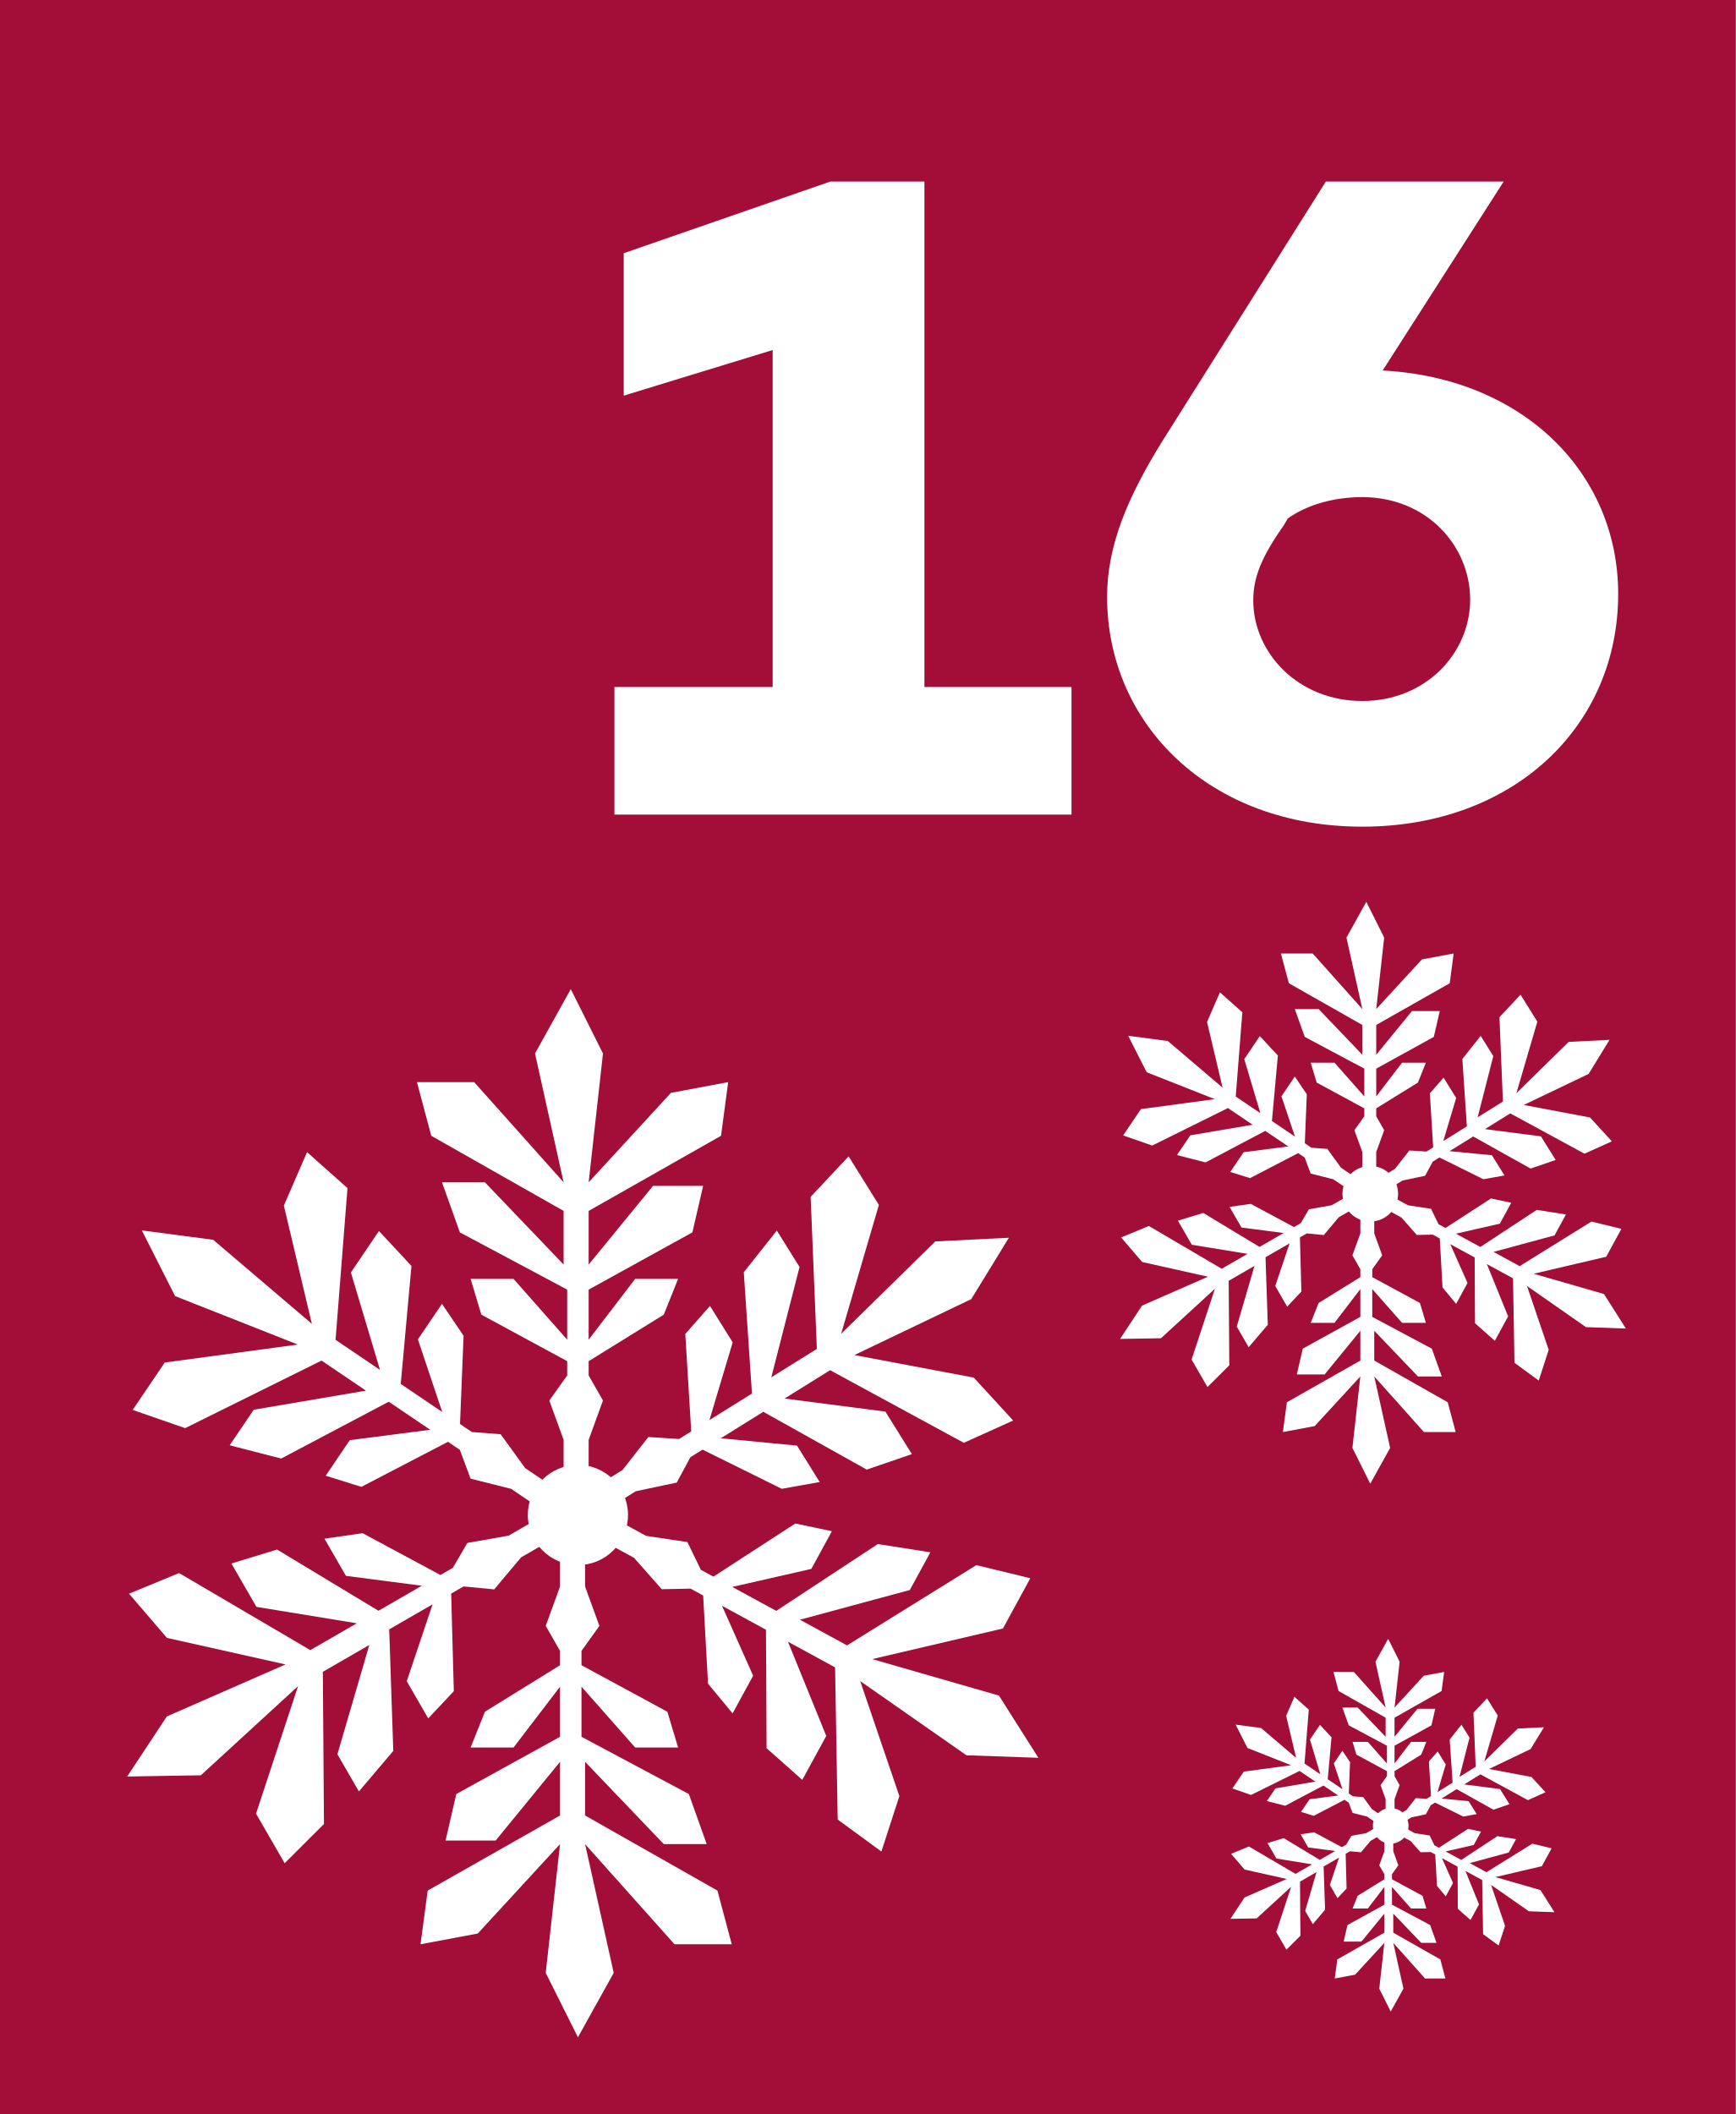
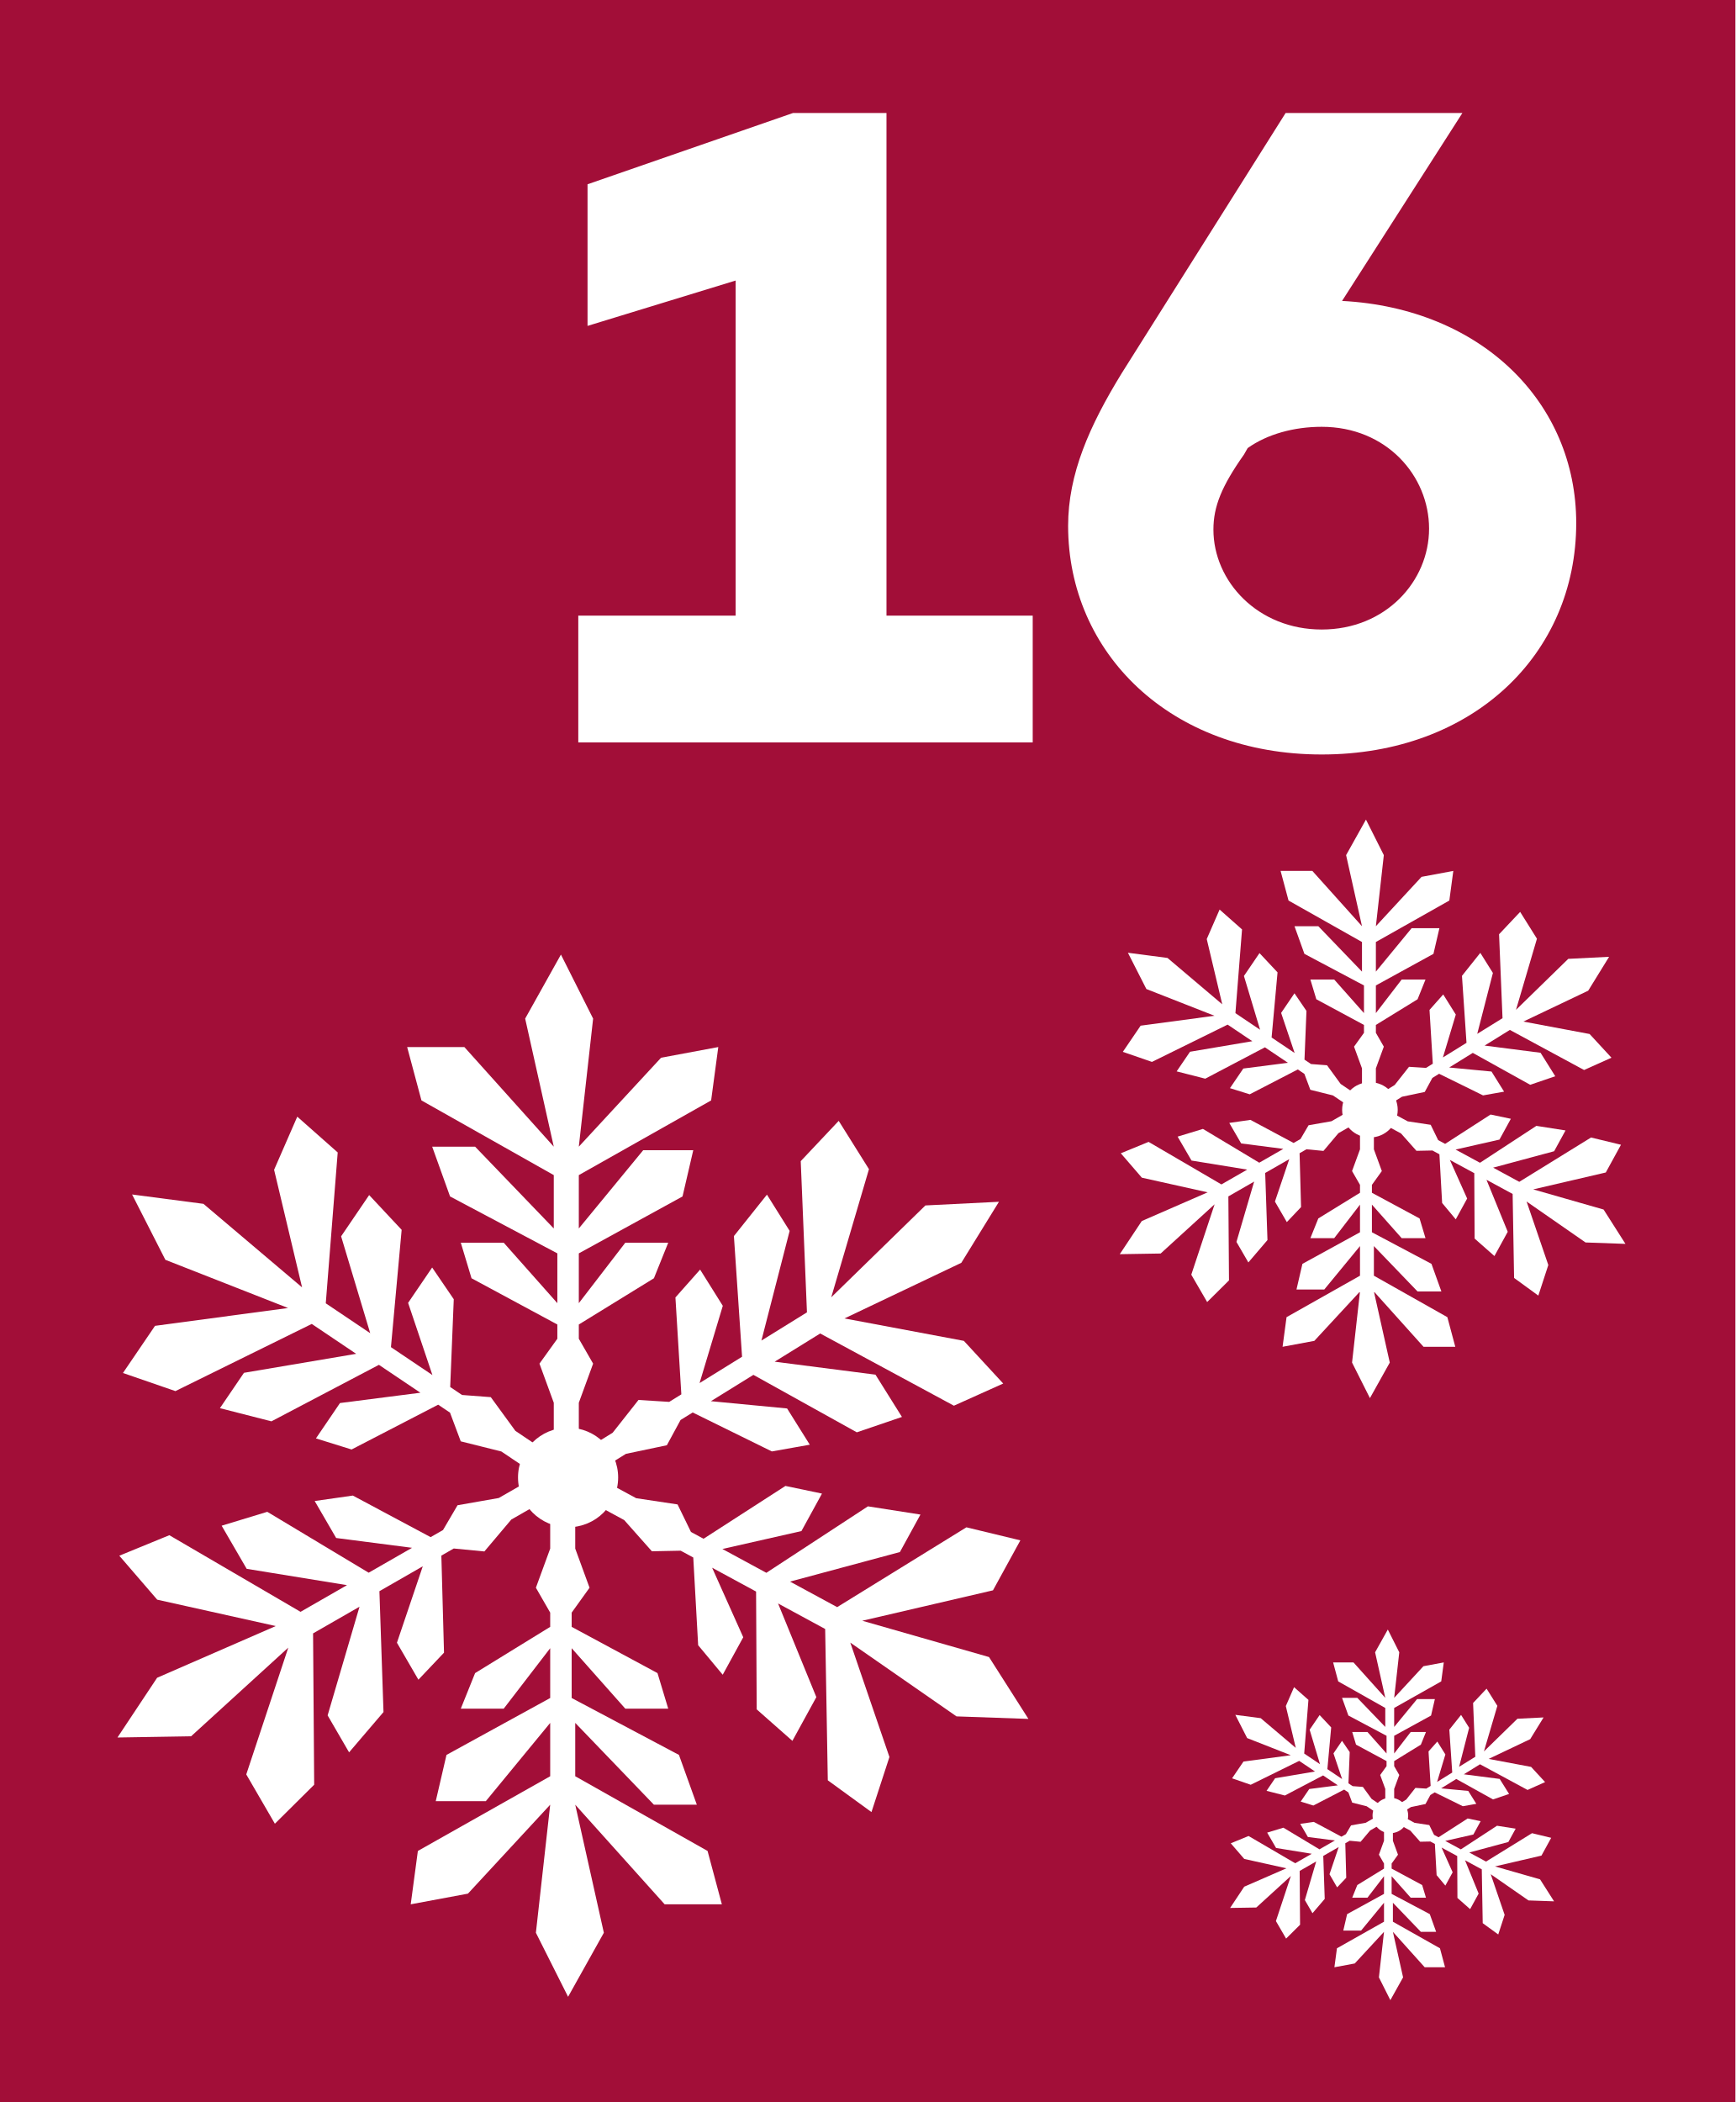
- <svg xmlns="http://www.w3.org/2000/svg" width="179" height="218" viewBox="0 0 179 218" fill="none">
-   <path d="M179 0H0V218H179V0Z" fill="#A20E38" />
-   <path d="M58.122 148.482V151.433H60.704V148.482L62.18 144.424L60.704 141.841V140.366L68.451 135.57L69.927 131.881H65.5L60.704 138.152V132.988L71.402 127.085L72.509 122.29H67.344L60.704 130.405V124.872L74.354 117.125L75.091 111.591L69.189 112.698L60.704 121.921L62.18 108.64L58.86 102L55.171 108.64L58.122 121.921L48.899 111.591H42.997L44.472 117.125L58.122 124.872V130.405L50.006 121.921H45.579L47.424 127.085L58.491 132.988V138.152L52.957 131.881H48.531L49.637 135.57L58.491 140.366V141.841L56.646 144.424L58.122 148.482Z" fill="white" />
-   <path d="M60.335 163.607L60.335 160.655L57.753 160.655L57.753 163.607L56.277 167.665L57.753 170.247L57.753 171.723L50.006 176.518L48.531 180.207L52.957 180.207L57.753 173.936L57.753 179.101L47.055 185.003L45.948 189.799L51.113 189.799L57.753 181.683L57.753 187.216L44.104 194.963L43.366 200.497L49.268 199.39L57.753 190.168L56.277 203.448L59.597 210.088L63.287 203.448L60.335 190.168L69.558 200.497L75.46 200.497L73.985 194.963L60.335 187.216L60.335 181.683L68.451 190.168L72.878 190.168L71.034 185.003L59.966 179.101L59.966 173.936L65.5 180.207L69.927 180.207L68.82 176.518L59.966 171.723L59.966 170.247L61.811 167.665L60.335 163.607Z" fill="white" />
-   <path d="M64.197 151.588L61.692 153.148L63.057 155.34L65.562 153.78L69.787 152.887L71.199 150.269L72.451 149.489L80.618 153.529L84.529 152.831L82.189 149.073L74.33 148.318L78.713 145.588L89.38 151.547L94.036 149.951L91.305 145.567L80.905 144.222L85.602 141.297L99.394 148.786L104.481 146.487L100.421 142.062L88.107 139.736L100.16 133.967L104.04 127.638L96.454 128.018L86.742 137.544L90.633 124.255L87.512 119.245L83.596 123.423L84.237 139.105L79.54 142.03L82.451 130.656L80.11 126.898L76.702 131.195L77.543 143.709L73.159 146.44L75.557 138.427L73.216 134.669L70.67 137.559L71.281 147.61L70.028 148.39L66.861 148.19L64.197 151.588Z" fill="white" />
-   <path d="M53.739 160.595L56.295 159.12L55.004 156.883L52.448 158.359L48.196 159.11L46.697 161.679L45.419 162.417L37.393 158.106L33.46 158.672L35.673 162.506L43.502 163.524L39.03 166.106L28.569 159.792L23.863 161.232L26.445 165.704L36.794 167.397L32.001 170.164L18.468 162.217L13.306 164.344L17.216 168.903L29.445 171.64L17.206 177.002L13.116 183.197L20.711 183.072L30.737 173.876L26.402 187.027L29.354 192.139L33.408 188.094L33.292 172.4L38.085 169.634L34.794 180.904L37.008 184.738L40.558 180.558L40.136 168.023L44.609 165.441L41.945 173.368L44.158 177.202L46.8 174.399L46.526 164.334L47.804 163.596L50.963 163.902L53.739 160.595Z" fill="white" />
-   <path d="M66.62 158.379L64.029 156.967L62.793 159.234L65.385 160.647L68.242 163.884L71.215 163.824L72.511 164.53L73.015 173.627L75.548 176.688L77.666 172.801L74.454 165.589L78.989 168.061L79.053 180.279L82.734 183.546L85.206 179.011L81.257 169.296L86.116 171.944L86.386 187.637L90.892 190.932L92.745 185.22L88.707 173.357L99.662 181.007L107.082 181.269L103.016 174.853L89.943 171.089L103.426 167.934L106.25 162.751L100.685 161.399L87.351 169.677L82.493 167.029L93.826 163.963L95.945 160.076L90.527 159.224L80.049 166.117L75.513 163.646L83.668 161.788L85.787 157.901L82.018 157.107L73.57 162.587L72.274 161.881L70.889 159.025L66.62 158.379Z" fill="white" />
-   <path d="M52.713 153.534L55.158 155.187L56.605 153.048L54.16 151.395L51.626 147.899L48.66 147.674L47.438 146.848L47.806 137.744L45.577 134.455L43.096 138.122L45.604 145.608L41.326 142.714L42.431 130.546L39.078 126.942L36.185 131.22L39.187 141.267L34.604 138.167L35.834 122.521L31.664 118.81L29.273 124.319L32.159 136.514L21.985 127.851L14.625 126.881L18.058 133.657L30.712 138.653L16.989 140.505L13.683 145.394L19.093 147.272L33.157 140.306L37.74 143.406L26.166 145.375L23.685 149.042L28.997 150.408L40.086 144.548L44.364 147.441L36.069 148.511L33.589 152.178L37.265 153.328L46.198 148.681L47.42 149.508L48.525 152.483L52.713 153.534Z" fill="white" />
-   <circle cx="59.597" cy="156.229" r="5.165" fill="white" />
-   <path d="M140.488 118.802V120.44H141.921V118.802L142.741 116.549L141.921 115.116V114.297L146.222 111.635L147.041 109.587H144.584L141.921 113.068V110.201L147.86 106.925L148.474 104.263H145.608L141.921 108.768V105.696L149.498 101.396L149.908 98.324L146.631 98.939L141.921 104.058L142.741 96.686L140.898 93L138.85 96.686L140.488 104.058L135.369 98.324H132.092L132.911 101.396L140.488 105.696V108.768L135.983 104.058H133.526L134.549 106.925L140.693 110.201V113.068L137.621 109.587H135.164L135.778 111.635L140.693 114.297V115.116L139.669 116.549L140.488 118.802Z" fill="white" />
-   <path d="M141.717 127.198L141.717 125.56L140.283 125.56L140.283 127.198L139.464 129.451L140.283 130.884L140.283 131.703L135.983 134.365L135.164 136.413L137.621 136.413L140.283 132.932L140.283 135.799L134.345 139.075L133.73 141.737L136.597 141.737L140.283 137.232L140.283 140.304L132.706 144.604L132.297 147.676L135.573 147.061L140.283 141.942L139.464 149.314L141.307 153L143.355 149.314L141.717 141.942L146.836 147.676L150.113 147.676L149.294 144.604L141.717 140.304L141.717 137.232L146.222 141.942L148.679 141.942L147.655 139.075L141.512 135.799L141.512 132.932L144.584 136.413L147.041 136.413L146.427 134.365L141.512 131.703L141.512 130.884L142.536 129.451L141.717 127.198Z" fill="white" />
-   <path d="M143.86 120.526L142.47 121.392L143.228 122.609L144.618 121.743L146.963 121.247L147.747 119.794L148.442 119.361L152.975 121.604L155.147 121.216L153.847 119.13L149.485 118.711L151.918 117.196L157.839 120.504L160.424 119.618L158.908 117.184L153.135 116.438L155.742 114.814L163.399 118.971L166.222 117.695L163.968 115.238L157.133 113.947L163.823 110.745L165.977 107.232L161.766 107.442L156.375 112.731L158.535 105.354L156.803 102.573L154.629 104.892L154.984 113.597L152.377 115.221L153.993 108.907L152.694 106.821L150.802 109.206L151.269 116.153L148.835 117.668L150.166 113.221L148.867 111.135L147.454 112.739L147.793 118.318L147.097 118.751L145.339 118.64L143.86 120.526Z" fill="white" />
-   <path d="M138.055 125.526L139.474 124.707L138.757 123.466L137.338 124.285L134.978 124.702L134.146 126.128L133.437 126.538L128.981 124.144L126.798 124.459L128.027 126.587L132.373 127.152L129.89 128.585L124.083 125.081L121.471 125.88L122.904 128.362L128.649 129.302L125.988 130.838L118.476 126.426L115.611 127.608L117.781 130.138L124.57 131.657L117.776 134.634L115.505 138.073L119.721 138.003L125.286 132.898L122.881 140.199L124.519 143.036L126.769 140.791L126.705 132.079L129.365 130.543L127.539 136.8L128.768 138.928L130.739 136.608L130.504 129.649L132.987 128.216L131.508 132.617L132.737 134.745L134.203 133.189L134.051 127.602L134.761 127.192L136.514 127.362L138.055 125.526Z" fill="white" />
-   <path d="M145.205 124.296L143.767 123.512L143.081 124.771L144.519 125.555L146.105 127.352L147.756 127.319L148.475 127.711L148.755 132.761L150.161 134.46L151.337 132.302L149.554 128.299L152.072 129.67L152.107 136.453L154.15 138.266L155.522 135.749L153.33 130.356L156.027 131.826L156.178 140.537L158.679 142.366L159.707 139.196L157.466 132.61L163.547 136.857L167.666 137.003L165.409 133.441L158.152 131.351L165.636 129.6L167.204 126.723L164.115 125.972L156.713 130.568L154.016 129.098L160.308 127.396L161.483 125.238L158.476 124.765L152.659 128.592L150.142 127.22L154.669 126.188L155.845 124.031L153.753 123.59L149.063 126.632L148.344 126.24L147.575 124.655L145.205 124.296Z" fill="white" />
-   <path d="M137.486 121.606L138.843 122.524L139.646 121.337L138.289 120.419L136.882 118.479L135.236 118.354L134.557 117.895L134.761 112.842L133.524 111.016L132.147 113.051L133.539 117.207L131.165 115.601L131.778 108.846L129.917 106.846L128.311 109.22L129.977 114.797L127.433 113.077L128.116 104.391L125.801 102.331L124.474 105.389L126.076 112.159L120.429 107.35L116.343 106.812L118.249 110.573L125.273 113.346L117.655 114.374L115.82 117.088L118.823 118.131L126.63 114.264L129.174 115.985L122.749 117.078L121.372 119.113L124.321 119.871L130.476 116.618L132.851 118.224L128.247 118.818L126.87 120.854L128.91 121.492L133.869 118.913L134.547 119.372L135.161 121.023L137.486 121.606Z" fill="white" />
-   <circle cx="141.307" cy="123.102" r="2.867" fill="white" />
-   <path d="M142.89 185.529V186.579H143.809V185.529L144.333 184.086L143.809 183.168V182.643L146.564 180.938L147.088 179.626H145.514L143.809 181.856V180.019L147.613 177.92L148.007 176.215H146.17L143.809 179.101V177.133L148.662 174.379L148.925 172.411L146.826 172.804L143.809 176.084L144.333 171.361L143.153 169L141.841 171.361L142.89 176.084L139.611 172.411H137.512L138.037 174.379L142.89 177.133V179.101L140.004 176.084H138.43L139.086 177.92L143.022 180.019V181.856L141.054 179.626H139.48L139.873 180.938L143.022 182.643V183.168L142.366 184.086L142.89 185.529Z" fill="white" />
-   <path d="M143.678 190.908L143.678 189.858L142.759 189.858L142.759 190.908L142.235 192.351L142.759 193.269L142.759 193.794L140.004 195.499L139.48 196.811L141.054 196.811L142.759 194.581L142.759 196.417L138.955 198.516L138.561 200.222L140.398 200.222L142.759 197.336L142.759 199.303L137.905 202.058L137.643 204.026L139.742 203.632L142.759 200.353L142.235 205.075L143.415 207.437L144.727 205.075L143.678 200.353L146.957 204.026L149.056 204.026L148.531 202.058L143.678 199.303L143.678 197.336L146.564 200.353L148.138 200.353L147.482 198.516L143.546 196.417L143.546 194.581L145.514 196.811L147.088 196.811L146.695 195.499L143.546 193.794L143.546 193.269L144.202 192.351L143.678 190.908Z" fill="white" />
-   <path d="M145.051 186.634L144.16 187.189L144.646 187.968L145.536 187.413L147.039 187.096L147.541 186.165L147.986 185.887L150.89 187.324L152.281 187.076L151.449 185.739L148.654 185.471L150.213 184.5L154.006 186.619L155.661 186.052L154.69 184.493L150.992 184.014L152.663 182.974L157.567 185.637L159.376 184.82L157.932 183.246L153.553 182.419L157.839 180.368L159.219 178.117L156.521 178.252L153.068 181.64L154.452 176.914L153.342 175.132L151.949 176.618L152.177 182.195L150.507 183.235L151.542 179.19L150.71 177.854L149.497 179.382L149.797 183.832L148.238 184.803L149.09 181.954L148.258 180.617L147.353 181.645L147.57 185.219L147.124 185.497L145.998 185.425L145.051 186.634Z" fill="white" />
-   <path d="M141.332 189.837L142.241 189.312L141.782 188.517L140.873 189.042L139.361 189.309L138.828 190.222L138.373 190.485L135.519 188.951L134.121 189.153L134.908 190.516L137.692 190.878L136.101 191.796L132.381 189.551L130.708 190.063L131.626 191.654L135.306 192.256L133.602 193.239L128.789 190.413L126.954 191.17L128.344 192.791L132.693 193.764L128.341 195.671L126.886 197.874L129.587 197.83L133.152 194.559L131.611 199.236L132.66 201.054L134.102 199.616L134.061 194.035L135.765 193.051L134.595 197.059L135.382 198.422L136.645 196.936L136.495 192.478L138.085 191.56L137.138 194.379L137.925 195.742L138.864 194.746L138.767 191.166L139.221 190.904L140.345 191.013L141.332 189.837Z" fill="white" />
-   <path d="M145.912 189.049L144.991 188.547L144.552 189.353L145.473 189.855L146.489 191.006L147.546 190.985L148.007 191.236L148.186 194.471L149.087 195.56L149.84 194.177L148.698 191.613L150.311 192.492L150.334 196.836L151.643 197.998L152.522 196.385L151.117 192.931L152.845 193.873L152.941 199.453L154.544 200.625L155.203 198.593L153.767 194.375L157.662 197.095L160.301 197.189L158.855 194.907L154.206 193.568L159.001 192.446L160.005 190.603L158.026 190.122L153.285 193.066L151.557 192.125L155.587 191.034L156.34 189.652L154.414 189.349L150.688 191.8L149.075 190.922L151.975 190.261L152.728 188.879L151.388 188.596L148.384 190.545L147.923 190.294L147.431 189.278L145.912 189.049Z" fill="white" />
-   <path d="M140.967 187.326L141.836 187.914L142.351 187.153L141.482 186.565L140.58 185.322L139.526 185.242L139.091 184.948L139.222 181.711L138.429 180.541L137.547 181.845L138.439 184.507L136.918 183.478L137.311 179.151L136.118 177.87L135.09 179.391L136.157 182.964L134.527 181.861L134.965 176.297L133.482 174.978L132.632 176.937L133.658 181.273L130.04 178.193L127.423 177.848L128.644 180.257L133.143 182.034L128.264 182.693L127.088 184.431L129.011 185.099L134.013 182.622L135.643 183.724L131.527 184.424L130.645 185.728L132.533 186.214L136.477 184.13L137.998 185.159L135.048 185.54L134.166 186.844L135.474 187.253L138.65 185.6L139.085 185.894L139.478 186.952L140.967 187.326Z" fill="white" />
-   <circle cx="143.415" cy="188.284" r="1.837" fill="white" />
-   <path d="M95.328 70.848H110.496V84H63.36V70.848H79.68V36.096L64.32 40.8V26.112L85.632 18.72H95.328V70.848ZM142.584 38.208C157.08 38.976 166.872 48.768 166.872 61.248C166.872 74.88 156.12 85.248 140.472 85.248C124.728 85.248 114.168 74.688 114.168 61.536C114.168 56.16 116.376 51.168 119.736 45.696L136.728 18.72H155.064L142.584 38.208ZM140.472 72.288C147.096 72.288 151.608 67.296 151.608 61.824C151.608 56.352 147.192 51.264 140.472 51.264C137.592 51.264 134.808 52.032 132.792 53.472L132.408 54.144C130.104 57.408 129.24 59.52 129.24 61.92C129.24 67.296 133.848 72.288 140.472 72.288Z" fill="white" />
+ <svg xmlns="http://www.w3.org/2000/svg" width="180" height="218" viewBox="0 0 180 218" fill="none">
+   <path d="M180 0H0V218H180V0Z" fill="#A20E38" />
+   <path d="M57.441 145.482V148.433H60.038V145.482L61.522 141.424L60.038 138.841V137.366L67.828 132.57L69.312 128.881H64.86L60.038 135.152V129.988L70.796 124.085L71.909 119.29H66.715L60.038 127.405V121.872L73.763 114.125L74.505 108.591L68.57 109.698L60.038 118.921L61.522 105.64L58.183 99L54.473 105.64L57.441 118.921L48.167 108.591H42.232L43.715 114.125L57.441 121.872V127.405L49.28 118.921H44.828L46.683 124.085L57.812 129.988V135.152L52.248 128.881H47.796L48.909 132.57L57.812 137.366V138.841L55.957 141.424L57.441 145.482Z" fill="white" />
+   <path d="M59.667 160.607L59.667 157.655L57.07 157.655L57.07 160.607L55.586 164.665L57.07 167.247L57.07 168.723L49.28 173.518L47.796 177.207L52.248 177.207L57.07 170.936L57.07 176.101L46.312 182.003L45.199 186.799L50.393 186.799L57.07 178.683L57.07 184.216L43.344 191.963L42.602 197.497L48.538 196.39L57.07 187.168L55.586 200.448L58.925 207.088L62.635 200.448L59.667 187.168L68.941 197.497L74.876 197.497L73.392 191.963L59.667 184.216L59.667 178.683L67.828 187.168L72.28 187.168L70.425 182.003L59.296 176.101L59.296 170.936L64.86 177.207L69.312 177.207L68.199 173.518L59.296 168.723L59.296 167.247L61.151 164.665L59.667 160.607Z" fill="white" />
+   <path d="M63.55 148.588L61.031 150.148L62.404 152.34L64.923 150.78L69.171 149.887L70.591 147.269L71.85 146.489L80.062 150.529L83.996 149.831L81.642 146.073L73.739 145.318L78.148 142.588L88.874 148.547L93.555 146.951L90.809 142.567L80.352 141.222L85.075 138.297L98.944 145.786L104.059 143.487L99.977 139.062L87.594 136.736L99.714 130.967L103.616 124.638L95.987 125.018L86.221 134.544L90.134 121.255L86.996 116.245L83.057 120.423L83.702 136.105L78.979 139.031L81.906 127.656L79.552 123.898L76.125 128.195L76.971 140.709L72.563 143.44L74.973 135.427L72.62 131.67L70.059 134.559L70.673 144.61L69.414 145.39L66.229 145.19L63.55 148.588Z" fill="white" />
+   <path d="M53.034 157.595L55.604 156.12L54.305 153.883L51.735 155.359L47.459 156.11L45.953 158.679L44.667 159.417L36.596 155.106L32.641 155.672L34.867 159.506L42.74 160.524L38.242 163.106L27.723 156.792L22.99 158.232L25.587 162.704L35.993 164.397L31.174 167.164L17.565 159.217L12.375 161.344L16.307 165.903L28.604 168.639L16.297 174.002L12.184 180.197L19.821 180.072L29.903 170.876L25.544 184.027L28.512 189.139L32.589 185.094L32.473 169.4L37.292 166.633L33.983 177.904L36.209 181.738L39.779 177.558L39.355 165.023L43.853 162.441L41.173 170.368L43.399 174.202L46.056 171.399L45.78 161.334L47.065 160.596L50.242 160.902L53.034 157.595Z" fill="white" />
+   <path d="M65.987 155.379L63.381 153.967L62.138 156.234L64.744 157.647L67.617 160.884L70.607 160.824L71.91 161.53L72.417 170.627L74.964 173.688L77.094 169.801L73.865 162.589L78.425 165.061L78.489 177.279L82.191 180.546L84.676 176.011L80.705 166.296L85.591 168.944L85.864 184.637L90.394 187.932L92.257 182.22L88.197 170.356L99.213 178.007L106.674 178.269L102.586 171.853L89.44 168.089L102.998 164.934L105.838 159.751L100.242 158.399L86.834 166.677L81.948 164.029L93.345 160.963L95.475 157.076L90.027 156.224L79.49 163.117L74.93 160.646L83.13 158.788L85.26 154.901L81.47 154.107L72.975 159.587L71.672 158.88L70.28 156.025L65.987 155.379Z" fill="white" />
+   <path d="M52.002 150.534L54.461 152.187L55.915 150.048L53.457 148.395L50.908 144.899L47.926 144.674L46.697 143.848L47.067 134.744L44.825 131.455L42.331 135.122L44.853 142.608L40.551 139.714L41.662 127.546L38.291 123.942L35.382 128.22L38.401 138.267L33.791 135.167L35.029 119.521L30.835 115.81L28.431 121.319L31.333 133.514L21.103 124.851L13.701 123.881L17.154 130.657L29.878 135.653L16.079 137.505L12.754 142.394L18.194 144.272L32.337 137.306L36.946 140.406L25.306 142.375L22.812 146.042L28.153 147.408L39.304 141.548L43.606 144.441L35.265 145.511L32.771 149.178L36.468 150.328L45.45 145.681L46.679 146.508L47.791 149.482L52.002 150.534Z" fill="white" />
+   <ellipse cx="58.925" cy="153.229" rx="5.193" ry="5.165" fill="white" />
+   <path d="M141.273 110.802V112.44H142.714V110.802L143.538 108.549L142.714 107.116V106.297L147.039 103.635L147.862 101.587H145.391L142.714 105.068V102.201L148.686 98.925L149.304 96.263H146.421L142.714 100.768V97.696L150.333 93.396L150.745 90.324L147.451 90.939L142.714 96.058L143.538 88.686L141.685 85L139.626 88.686L141.273 96.058L136.125 90.324H132.83L133.654 93.396L141.273 97.696V100.768L136.743 96.058H134.272L135.301 98.925L141.479 102.201V105.068L138.39 101.587H135.919L136.537 103.635L141.479 106.297V107.116L140.449 108.549L141.273 110.802Z" fill="white" />
+   <path d="M142.508 119.198L142.508 117.56L141.067 117.56L141.067 119.198L140.243 121.451L141.067 122.884L141.067 123.703L136.743 126.365L135.919 128.413L138.39 128.413L141.067 124.932L141.067 127.799L135.095 131.075L134.478 133.737L137.36 133.737L141.067 129.232L141.067 132.304L133.448 136.604L133.036 139.676L136.331 139.061L141.067 133.942L140.243 141.314L142.097 145L144.156 141.314L142.508 133.942L147.657 139.676L150.951 139.676L150.128 136.604L142.508 132.304L142.508 129.232L147.039 133.942L149.51 133.942L148.48 131.075L142.303 127.799L142.303 124.932L145.391 128.413L147.862 128.413L147.245 126.365L142.303 123.703L142.303 122.884L143.332 121.451L142.508 119.198Z" fill="white" />
+   <path d="M144.664 112.526L143.266 113.393L144.028 114.609L145.426 113.743L147.784 113.247L148.572 111.794L149.271 111.361L153.83 113.604L156.013 113.216L154.707 111.13L150.32 110.712L152.767 109.196L158.721 112.504L161.32 111.618L159.796 109.184L153.991 108.438L156.612 106.814L164.311 110.971L167.151 109.695L164.884 107.238L158.011 105.948L164.738 102.745L166.905 99.232L162.67 99.443L157.249 104.731L159.421 97.354L157.679 94.573L155.492 96.892L155.85 105.597L153.228 107.221L154.853 100.907L153.547 98.821L151.644 101.206L152.114 108.153L149.667 109.669L151.005 105.221L149.699 103.135L148.277 104.739L148.618 110.318L147.919 110.751L146.151 110.64L144.664 112.526Z" fill="white" />
+   <path d="M138.826 117.526L140.253 116.707L139.532 115.466L138.106 116.285L135.732 116.702L134.896 118.128L134.182 118.538L129.702 116.144L127.507 116.459L128.742 118.587L133.112 119.152L130.616 120.585L124.776 117.081L122.149 117.88L123.591 120.362L129.367 121.302L126.692 122.838L119.138 118.426L116.257 119.608L118.439 122.138L125.266 123.657L118.434 126.634L116.15 130.073L120.39 130.003L125.986 124.898L123.567 132.199L125.214 135.036L127.478 132.791L127.413 124.079L130.088 122.543L128.252 128.8L129.487 130.928L131.469 128.608L131.233 121.649L133.73 120.216L132.243 124.617L133.478 126.745L134.953 125.189L134.8 119.602L135.513 119.192L137.277 119.362L138.826 117.526Z" fill="white" />
+   <path d="M146.017 116.296L144.57 115.512L143.88 116.771L145.327 117.555L146.922 119.352L148.581 119.319L149.305 119.711L149.586 124.761L151 126.46L152.182 124.302L150.39 120.299L152.921 121.67L152.956 128.453L155.011 130.266L156.391 127.749L154.187 122.356L156.899 123.826L157.05 132.537L159.565 134.367L160.6 131.196L158.346 124.61L164.461 128.857L168.602 129.003L166.333 125.441L159.035 123.352L166.562 121.6L168.138 118.723L165.032 117.972L157.589 122.568L154.877 121.098L161.203 119.396L162.386 117.238L159.361 116.765L153.512 120.592L150.981 119.22L155.533 118.188L156.715 116.031L154.611 115.59L149.896 118.632L149.173 118.24L148.4 116.655L146.017 116.296Z" fill="white" />
+   <path d="M138.254 113.606L139.618 114.524L140.426 113.337L139.061 112.419L137.647 110.479L135.991 110.354L135.309 109.895L135.514 104.842L134.27 103.016L132.886 105.051L134.286 109.207L131.898 107.6L132.514 100.846L130.643 98.846L129.028 101.22L130.704 106.797L128.145 105.076L128.832 96.391L126.504 94.331L125.17 97.389L126.78 104.159L121.101 99.35L116.993 98.811L118.909 102.573L125.973 105.346L118.313 106.374L116.467 109.088L119.487 110.131L127.337 106.264L129.896 107.985L123.435 109.078L122.05 111.113L125.015 111.871L131.205 108.618L133.593 110.224L128.963 110.818L127.579 112.854L129.63 113.492L134.617 110.913L135.299 111.372L135.916 113.023L138.254 113.606Z" fill="white" />
+   <ellipse cx="142.097" cy="115.102" rx="2.883" ry="2.867" fill="white" />
+   <path d="M143.689 185.529V186.579H144.612V185.529L145.14 184.086L144.612 183.168V182.643L147.382 180.938L147.91 179.626H146.327L144.612 181.856V180.019L148.438 177.92L148.833 176.215H146.987L144.612 179.101V177.133L149.493 174.379L149.757 172.411L147.646 172.804L144.612 176.084L145.14 171.361L143.953 169L142.633 171.361L143.689 176.084L140.391 172.411H138.28L138.808 174.379L143.689 177.133V179.101L140.787 176.084H139.204L139.863 177.92L143.821 180.019V181.856L141.842 179.626H140.259L140.655 180.938L143.821 182.643V183.168L143.161 184.086L143.689 185.529Z" fill="white" />
+   <path d="M144.48 190.908L144.48 189.858L143.557 189.858L143.557 190.908L143.029 192.351L143.557 193.269L143.557 193.794L140.787 195.499L140.259 196.811L141.842 196.811L143.557 194.581L143.557 196.417L139.731 198.516L139.335 200.222L141.182 200.222L143.557 197.336L143.557 199.303L138.676 202.058L138.412 204.026L140.523 203.632L143.557 200.353L143.029 205.075L144.216 207.437L145.536 205.075L144.48 200.353L147.778 204.026L149.889 204.026L149.361 202.058L144.48 199.303L144.48 197.336L147.382 200.353L148.965 200.353L148.306 198.516L144.348 196.417L144.348 194.581L146.327 196.811L147.91 196.811L147.514 195.499L144.348 193.794L144.348 193.269L145.008 192.351L144.48 190.908Z" fill="white" />
+   <path d="M145.861 186.634L144.965 187.189L145.454 187.968L146.349 187.413L147.86 187.096L148.365 186.165L148.813 185.887L151.733 187.324L153.132 187.076L152.295 185.739L149.484 185.471L151.052 184.5L154.866 186.619L156.531 186.052L155.555 184.493L151.836 184.015L153.515 182.974L158.447 185.637L160.266 184.82L158.815 183.246L154.411 182.419L158.721 180.368L160.109 178.117L157.396 178.252L153.923 181.64L155.314 176.914L154.198 175.132L152.798 176.618L153.027 182.195L151.348 183.235L152.388 179.19L151.551 177.854L150.333 179.382L150.634 183.832L149.066 184.803L149.923 181.954L149.086 180.617L148.176 181.645L148.394 185.219L147.946 185.497L146.814 185.425L145.861 186.634Z" fill="white" />
+   <path d="M142.121 189.837L143.035 189.312L142.574 188.517L141.66 189.042L140.139 189.309L139.603 190.222L139.146 190.485L136.276 188.951L134.87 189.153L135.661 190.516L138.461 190.878L136.862 191.796L133.121 189.551L131.438 190.063L132.361 191.654L136.062 192.256L134.348 193.239L129.509 190.413L127.663 191.17L129.061 192.791L133.434 193.764L129.058 195.671L127.595 197.874L130.311 197.83L133.896 194.559L132.346 199.236L133.401 201.054L134.851 199.616L134.81 194.035L136.524 193.051L135.347 197.059L136.139 198.422L137.408 196.936L137.257 192.478L138.857 191.56L137.904 194.379L138.695 195.742L139.64 194.745L139.542 191.166L139.999 190.904L141.129 191.013L142.121 189.837Z" fill="white" />
+   <path d="M146.728 189.049L145.801 188.546L145.359 189.353L146.286 189.855L147.307 191.006L148.371 190.985L148.834 191.236L149.014 194.471L149.92 195.559L150.678 194.177L149.529 191.613L151.151 192.491L151.173 196.836L152.49 197.998L153.374 196.385L151.962 192.931L153.699 193.872L153.796 199.453L155.407 200.625L156.07 198.593L154.626 194.375L158.543 197.095L161.196 197.188L159.743 194.907L155.068 193.568L159.889 192.446L160.899 190.603L158.909 190.122L154.141 193.066L152.403 192.125L156.456 191.034L157.214 189.652L155.277 189.349L151.529 191.8L149.908 190.921L152.824 190.261L153.581 188.878L152.234 188.596L149.213 190.545L148.749 190.294L148.254 189.278L146.728 189.049Z" fill="white" />
+   <path d="M141.755 187.326L142.629 187.914L143.146 187.153L142.272 186.565L141.366 185.322L140.305 185.242L139.868 184.948L140 181.711L139.203 180.541L138.316 181.845L139.212 184.507L137.683 183.478L138.078 179.151L136.879 177.87L135.844 179.391L136.918 182.964L135.279 181.861L135.719 176.297L134.227 174.978L133.373 176.937L134.405 181.273L130.767 178.193L128.135 177.848L129.362 180.257L133.887 182.034L128.98 182.693L127.798 184.431L129.732 185.099L134.761 182.622L136.4 183.724L132.261 184.424L131.374 185.728L133.274 186.214L137.239 184.13L138.769 185.159L135.803 185.54L134.916 186.844L136.23 187.252L139.425 185.6L139.862 185.894L140.257 186.952L141.755 187.326Z" fill="white" />
+   <ellipse cx="144.216" cy="188.284" rx="1.847" ry="1.837" fill="white" />
+   <path d="M91.951 63.848H107.119V77H59.983V63.848H76.303V29.096L60.943 33.8V19.112L82.255 11.72H91.951V63.848ZM139.207 31.208C153.703 31.976 163.495 41.768 163.495 54.248C163.495 67.88 152.743 78.248 137.095 78.248C121.351 78.248 110.791 67.688 110.791 54.536C110.791 49.16 112.999 44.168 116.359 38.696L133.351 11.72H151.687L139.207 31.208ZM137.095 65.288C143.719 65.288 148.231 60.296 148.231 54.824C148.231 49.352 143.815 44.264 137.095 44.264C134.215 44.264 131.431 45.032 129.415 46.472L129.031 47.144C126.727 50.408 125.863 52.52 125.863 54.92C125.863 60.296 130.471 65.288 137.095 65.288Z" fill="white" />
</svg>
